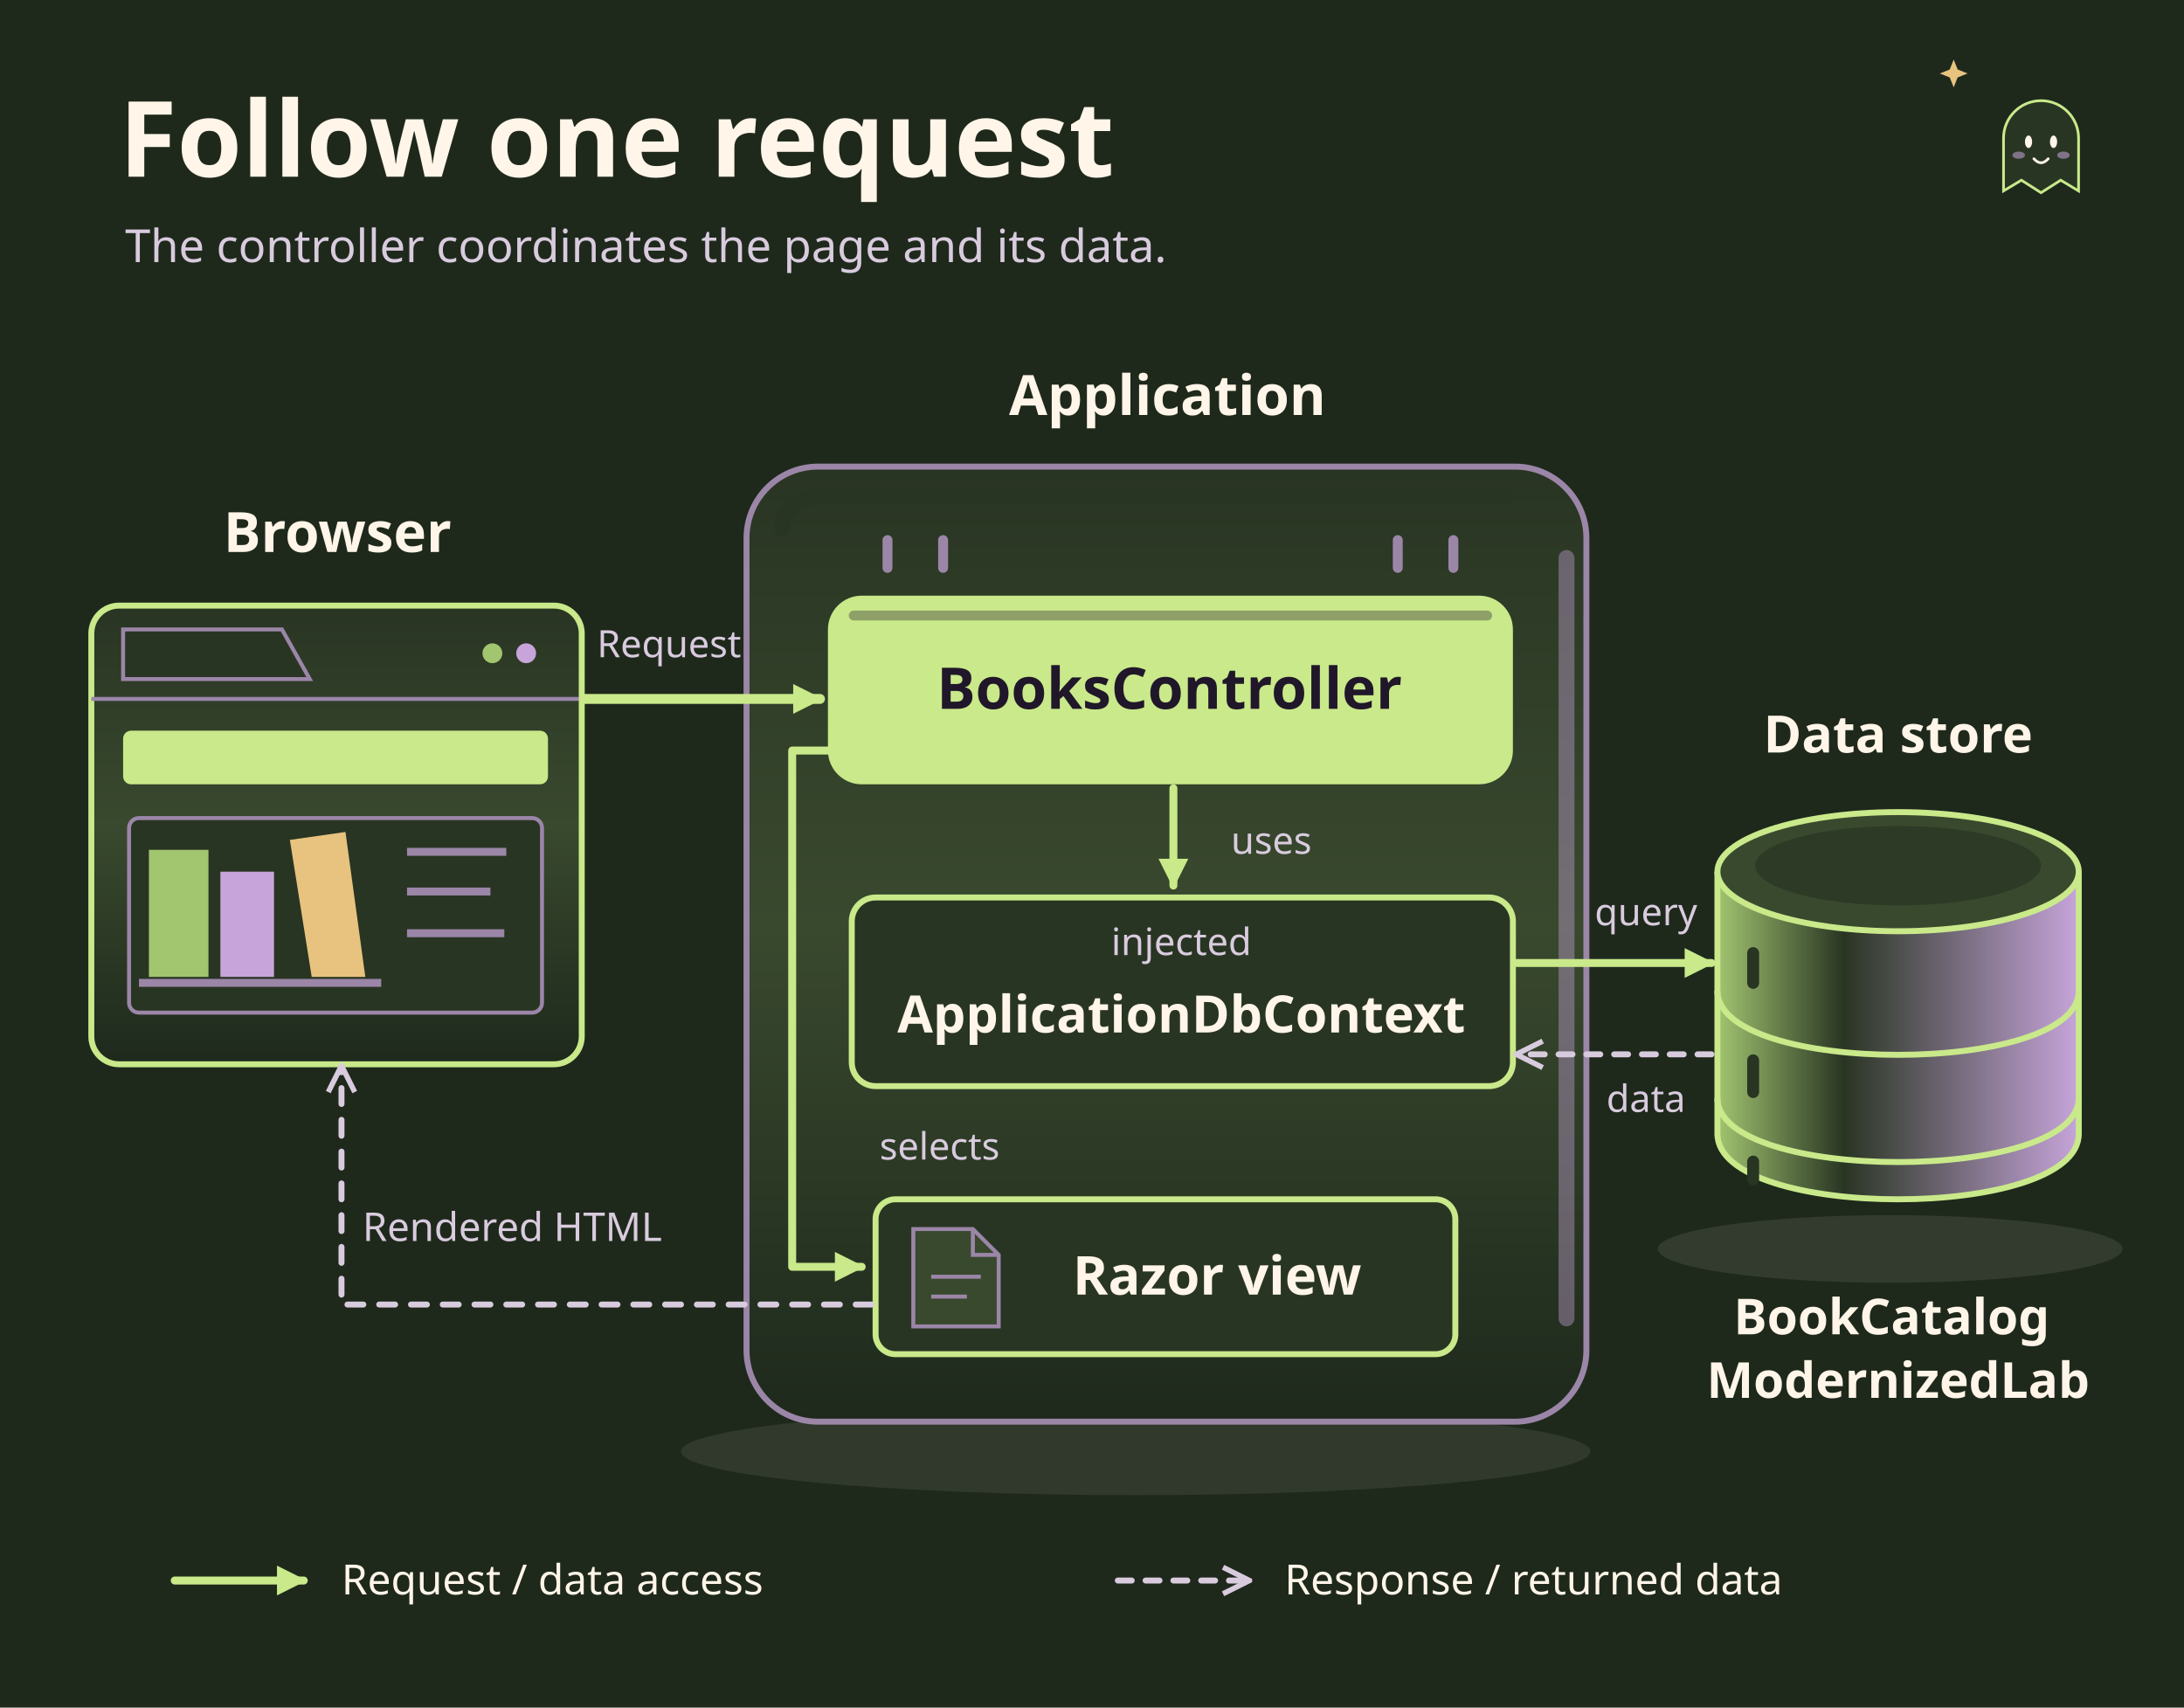
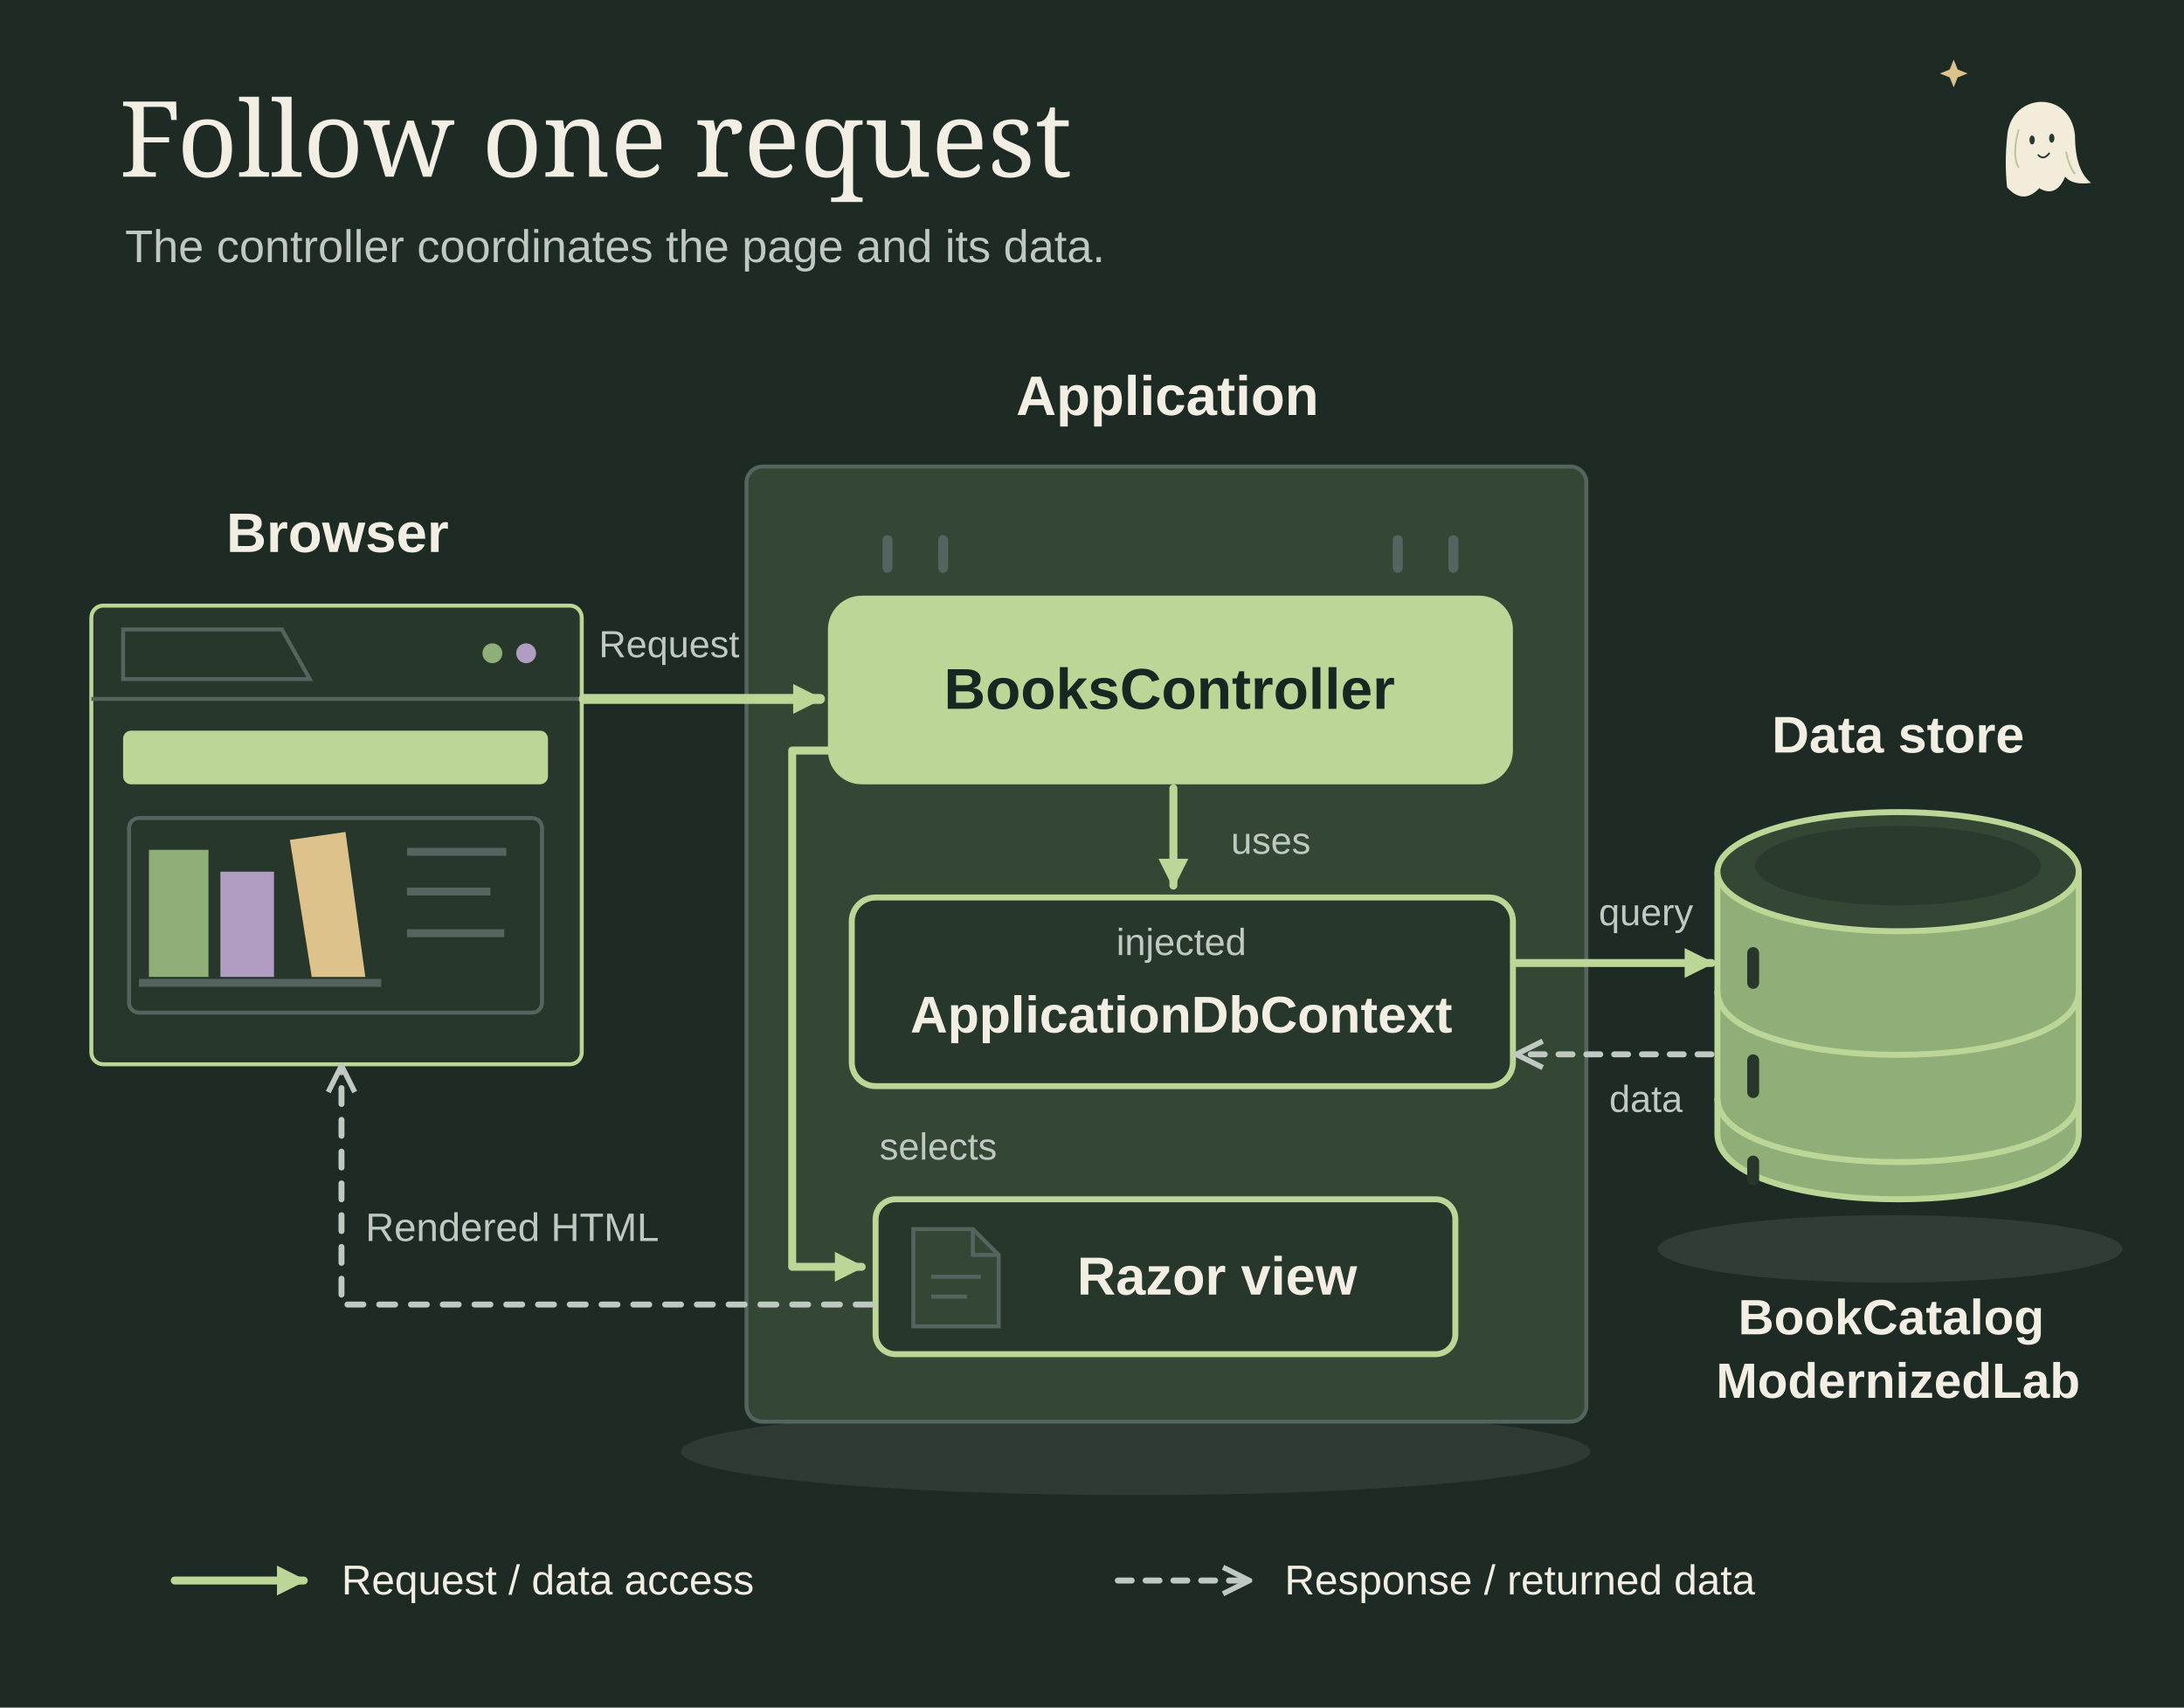
<svg xmlns="http://www.w3.org/2000/svg" width="1100" height="860" viewBox="0 0 1100 860" role="img" aria-labelledby="illustration-architecture-dark-title illustration-architecture-dark-desc" data-illustration="architecture" data-era="2000s-2010s" data-theme="dark">
  <defs>
    <marker id="illustration-architecture-dark-arrow" viewBox="0 0 12 12" refX="10" refY="6" markerWidth="18" markerHeight="18" markerUnits="userSpaceOnUse" orient="auto-start-reverse">
-       <path d="M1 1L11 6 1 11Z" fill="#c9e98a" />
+       <path d="M1 1L11 6 1 11Z" fill="#bcd698" />
    </marker>
    <marker id="illustration-architecture-dark-return" viewBox="0 0 12 12" refX="10" refY="6" markerWidth="16" markerHeight="16" markerUnits="userSpaceOnUse" orient="auto-start-reverse">
-       <path d="M1 1L11 6 1 11" fill="none" stroke="#d9cbde" stroke-width="2" />
+       <path d="M1 1L11 6 1 11" fill="none" stroke="#c0c8c2" stroke-width="2" />
    </marker>
    <marker id="illustration-architecture-dark-trail" viewBox="0 0 12 12" refX="10" refY="6" markerWidth="18" markerHeight="18" markerUnits="userSpaceOnUse" orient="auto">
-       <path d="M1 1L11 6 1 11Z" fill="#293523" />
+       <path d="M1 1L11 6 1 11Z" fill="#27372b" />
    </marker>
-     <linearGradient id="illustration-architecture-dark-glass" x1="0" y1="0" x2="0" y2="1">
-       <stop stop-color="#293523" />
-       <stop offset=".48" stop-color="#39492e" />
-       <stop offset="1" stop-color="#1e291c" />
-     </linearGradient>
-     <linearGradient id="illustration-architecture-dark-metal" x1="0" y1="0" x2="1" y2="0">
-       <stop stop-color="#a2c570" />
-       <stop offset=".35" stop-color="#293523" />
-       <stop offset="1" stop-color="#c7a5db" />
-     </linearGradient>
  </defs>
-   <rect width="1100" height="860" fill="#1e291c" />
-   <text x="60" y="89" fill="#fff5e8" font-size="53" font-weight="700" text-anchor="start" font-family="Trebuchet MS, Verdana, sans-serif" letter-spacing="0">
+   <rect width="1100" height="860" fill="#1d2b24" />
+   <text x="60" y="89" fill="#f2eee4" font-size="53" font-weight="400" text-anchor="start" font-family="Georgia, serif" letter-spacing="0">
    <tspan x="60" dy="0">Follow one request</tspan>
  </text>
-   <text x="63" y="132" fill="#d9cbde" font-size="23" font-weight="400" text-anchor="start" font-family="Trebuchet MS, Verdana, sans-serif" letter-spacing="0">
+   <text x="63" y="132" fill="#c0c8c2" font-size="23" font-weight="400" text-anchor="start" font-family="Segoe UI, Arial, sans-serif" letter-spacing="0">
    <tspan x="63" dy="0">The controller coordinates the page and its data.</tspan>
  </text>
-   <ellipse cx="572" cy="731" rx="229" ry="22" fill="#fff5e8" opacity=".08" />
-   <ellipse cx="952" cy="629" rx="117" ry="17" fill="#fff5e8" opacity=".09" />
-   <rect x="376" y="235" width="423" height="481" rx="36" fill="url(#illustration-architecture-dark-glass)" stroke="#9b86a8" stroke-width="3" />
-   <path d="M394 266Q395 250 416 250H759" fill="none" stroke="#293523" stroke-width="8" stroke-linecap="round" />
-   <path d="M789 281v383" stroke="#c7a5db" stroke-width="8" stroke-linecap="round" opacity=".4" />
-   <text x="588" y="209" fill="#fff5e8" font-size="28" font-weight="700" text-anchor="middle" font-family="Trebuchet MS, Verdana, sans-serif" letter-spacing="0">
+   <ellipse cx="572" cy="731" rx="229" ry="22" fill="#f2eee4" opacity=".08" />
+   <ellipse cx="952" cy="629" rx="117" ry="17" fill="#f2eee4" opacity=".09" />
+   <rect x="376" y="235" width="423" height="481" rx="8" fill="#344735" stroke="#54645f" stroke-width="2" />
+   <text x="588" y="209" fill="#f2eee4" font-size="28" font-weight="700" text-anchor="middle" font-family="Segoe UI, Arial, sans-serif" letter-spacing="0">
    <tspan x="588" dy="0">Application</tspan>
  </text>
  <g transform="translate(46 305)">
-     <rect width="247" height="231" rx="14" fill="url(#illustration-architecture-dark-glass)" stroke="#c9e98a" stroke-width="3" />
-     <path d="M0 47H247" stroke="#9b86a8" stroke-width="2" />
-     <path d="M16 12h80l14 25H16Z" fill="#293523" stroke="#9b86a8" stroke-width="2" />
-     <circle cx="202" cy="24" r="5" fill="#a2c570" />
-     <circle cx="219" cy="24" r="5" fill="#c7a5db" />
-     <rect x="16" y="63" width="214" height="27" rx="4" fill="#c9e98a" />
-     <rect x="19" y="107" width="208" height="98" rx="5" fill="#293523" stroke="#9b86a8" stroke-width="2" />
-     <path d="M29 123h30v64H29Z" fill="#a2c570" />
-     <path d="M65 134h27v53H65Z" fill="#c7a5db" />
-     <path d="M100 118l28-4 10 73h-27Z" fill="#e7c37f" />
-     <path d="M24 190H146M159 124h50M159 144h42M159 165h49" stroke="#9b86a8" stroke-width="4" />
+     <rect width="247" height="231" rx="6" fill="#27372b" stroke="#bcd698" stroke-width="2" />
+     <path d="M0 47H247" stroke="#54645f" stroke-width="2" />
+     <path d="M16 12h80l14 25H16Z" fill="#27372b" stroke="#54645f" stroke-width="2" />
+     <circle cx="202" cy="24" r="5" fill="#8fae78" />
+     <circle cx="219" cy="24" r="5" fill="#b19cc2" />
+     <rect x="16" y="63" width="214" height="27" rx="4" fill="#bcd698" />
+     <rect x="19" y="107" width="208" height="98" rx="5" fill="#27372b" stroke="#54645f" stroke-width="2" />
+     <path d="M29 123h30v64H29Z" fill="#8fae78" />
+     <path d="M65 134h27v53H65Z" fill="#b19cc2" />
+     <path d="M100 118l28-4 10 73h-27Z" fill="#ddc38b" />
+     <path d="M24 190H146M159 124h50M159 144h42M159 165h49" stroke="#54645f" stroke-width="4" />
  </g>
-   <text x="170" y="278" fill="#fff5e8" font-size="28" font-weight="700" text-anchor="middle" font-family="Trebuchet MS, Verdana, sans-serif" letter-spacing="0">
+   <text x="170" y="278" fill="#f2eee4" font-size="28" font-weight="700" text-anchor="middle" font-family="Segoe UI, Arial, sans-serif" letter-spacing="0">
    <tspan x="170" dy="0">Browser</tspan>
  </text>
-   <path d="M294 352H413" fill="none" stroke="#c9e98a" stroke-width="5" stroke-linecap="round" stroke-linejoin="round" opacity="1" marker-end="url(#illustration-architecture-dark-arrow)" />
-   <text x="337" y="331" fill="#d9cbde" font-size="19" font-weight="400" text-anchor="middle" font-family="Trebuchet MS, Verdana, sans-serif" letter-spacing="0">
+   <path d="M294 352H413" fill="none" stroke="#bcd698" stroke-width="5" stroke-linecap="round" stroke-linejoin="round" opacity="1" marker-end="url(#illustration-architecture-dark-arrow)" />
+   <text x="337" y="331" fill="#c0c8c2" font-size="19" font-weight="400" text-anchor="middle" font-family="Segoe UI, Arial, sans-serif" letter-spacing="0">
    <tspan x="337" dy="0">Request</tspan>
  </text>
  <g>
-     <rect x="417" y="300" width="345" height="95" rx="17" fill="#c9e98a" />
-     <path d="M430 310H749" stroke="#21172a" stroke-opacity=".35" stroke-width="5" stroke-linecap="round" />
-     <text x="589" y="357" fill="#21172a" font-size="29" font-weight="700" text-anchor="middle" font-family="Trebuchet MS, Verdana, sans-serif" letter-spacing="0">
+     <rect x="417" y="300" width="345" height="95" rx="17" fill="#bcd698" />
+     <text x="589" y="357" fill="#172722" font-size="29" font-weight="700" text-anchor="middle" font-family="Segoe UI, Arial, sans-serif" letter-spacing="0">
      <tspan x="589" dy="0">BooksController</tspan>
    </text>
-     <path d="M447 286v-14m28 14v-14m229 14v-14m28 14v-14" stroke="#9b86a8" stroke-width="5" stroke-linecap="round" />
+     <path d="M447 286v-14m28 14v-14m229 14v-14m28 14v-14" stroke="#54645f" stroke-width="5" stroke-linecap="round" />
  </g>
-   <path d="M591 397V446" fill="none" stroke="#c9e98a" stroke-width="4" stroke-linecap="round" stroke-linejoin="round" opacity="1" marker-end="url(#illustration-architecture-dark-arrow)" />
-   <text x="620" y="430" fill="#d9cbde" font-size="19" font-weight="400" text-anchor="start" font-family="Trebuchet MS, Verdana, sans-serif" letter-spacing="0">
+   <path d="M591 397V446" fill="none" stroke="#bcd698" stroke-width="4" stroke-linecap="round" stroke-linejoin="round" opacity="1" marker-end="url(#illustration-architecture-dark-arrow)" />
+   <text x="620" y="430" fill="#c0c8c2" font-size="19" font-weight="400" text-anchor="start" font-family="Segoe UI, Arial, sans-serif" letter-spacing="0">
    <tspan x="620" dy="0">uses</tspan>
  </text>
-   <rect x="429" y="452" width="333" height="95" rx="12" fill="#293523" stroke="#c9e98a" stroke-width="3" />
-   <text x="595" y="481" fill="#d9cbde" font-size="19" font-weight="400" text-anchor="middle" font-family="Trebuchet MS, Verdana, sans-serif" letter-spacing="0">
+   <rect x="429" y="452" width="333" height="95" rx="12" fill="#27372b" stroke="#bcd698" stroke-width="3" />
+   <text x="595" y="481" fill="#c0c8c2" font-size="19" font-weight="400" text-anchor="middle" font-family="Segoe UI, Arial, sans-serif" letter-spacing="0">
    <tspan x="595" dy="0">injected</tspan>
  </text>
-   <text x="595" y="520" fill="#fff5e8" font-size="26" font-weight="700" text-anchor="middle" font-family="Trebuchet MS, Verdana, sans-serif" letter-spacing="0">
+   <text x="595" y="520" fill="#f2eee4" font-size="26" font-weight="700" text-anchor="middle" font-family="Segoe UI, Arial, sans-serif" letter-spacing="0">
    <tspan x="595" dy="0">ApplicationDbContext</tspan>
  </text>
-   <path d="M764 485H862" fill="none" stroke="#c9e98a" stroke-width="4" stroke-linecap="round" stroke-linejoin="round" opacity="1" marker-end="url(#illustration-architecture-dark-arrow)" />
-   <text x="829" y="466" fill="#d9cbde" font-size="19" font-weight="400" text-anchor="middle" font-family="Trebuchet MS, Verdana, sans-serif" letter-spacing="0">
+   <path d="M764 485H862" fill="none" stroke="#bcd698" stroke-width="4" stroke-linecap="round" stroke-linejoin="round" opacity="1" marker-end="url(#illustration-architecture-dark-arrow)" />
+   <text x="829" y="466" fill="#c0c8c2" font-size="19" font-weight="400" text-anchor="middle" font-family="Segoe UI, Arial, sans-serif" letter-spacing="0">
    <tspan x="829" dy="0">query</tspan>
  </text>
-   <path d="M862 531H765" fill="none" stroke="#d9cbde" stroke-width="3" stroke-linecap="round" stroke-linejoin="round" opacity="1" stroke-dasharray="7 7" marker-end="url(#illustration-architecture-dark-return)" />
-   <text x="829" y="560" fill="#d9cbde" font-size="19" font-weight="400" text-anchor="middle" font-family="Trebuchet MS, Verdana, sans-serif" letter-spacing="0">
+   <path d="M862 531H765" fill="none" stroke="#c0c8c2" stroke-width="3" stroke-linecap="round" stroke-linejoin="round" opacity="1" stroke-dasharray="7 7" marker-end="url(#illustration-architecture-dark-return)" />
+   <text x="829" y="560" fill="#c0c8c2" font-size="19" font-weight="400" text-anchor="middle" font-family="Segoe UI, Arial, sans-serif" letter-spacing="0">
    <tspan x="829" dy="0">data</tspan>
  </text>
  <g transform="translate(865 405)">
-     <path d="M0 34V166C0 210 182 210 182 166V34" fill="url(#illustration-architecture-dark-metal)" stroke="#c9e98a" stroke-width="3" />
-     <ellipse cx="91" cy="34" rx="91" ry="30" fill="#39492e" stroke="#c9e98a" stroke-width="3" />
-     <ellipse cx="91" cy="31" rx="72" ry="20" fill="#293523" opacity=".75" />
-     <path d="M0 94c0 43 182 43 182 0M0 148c0 43 182 43 182 0" fill="none" stroke="#c9e98a" stroke-width="3" />
-     <path d="M18 75v15m0 39v16m0 35v9" stroke="#293523" stroke-width="6" stroke-linecap="round" />
+     <path d="M0 34V166C0 210 182 210 182 166V34" fill="#8fae78" stroke="#bcd698" stroke-width="3" />
+     <ellipse cx="91" cy="34" rx="91" ry="30" fill="#344735" stroke="#bcd698" stroke-width="3" />
+     <ellipse cx="91" cy="31" rx="72" ry="20" fill="#27372b" opacity=".75" />
+     <path d="M0 94c0 43 182 43 182 0M0 148c0 43 182 43 182 0" fill="none" stroke="#bcd698" stroke-width="3" />
+     <path d="M18 75v15m0 39v16m0 35v9" stroke="#27372b" stroke-width="6" stroke-linecap="round" />
  </g>
-   <text x="956" y="379" fill="#fff5e8" font-size="26" font-weight="700" text-anchor="middle" font-family="Trebuchet MS, Verdana, sans-serif" letter-spacing="0">
+   <text x="956" y="379" fill="#f2eee4" font-size="26" font-weight="700" text-anchor="middle" font-family="Segoe UI, Arial, sans-serif" letter-spacing="0">
    <tspan x="956" dy="0">Data store</tspan>
  </text>
  <g aria-label="BookCatalogModernizedLab">
-     <text x="956" y="672" fill="#fff5e8" font-size="25" font-weight="700" text-anchor="middle" font-family="Trebuchet MS, Verdana, sans-serif" letter-spacing="0">
+     <text x="956" y="672" fill="#f2eee4" font-size="25" font-weight="700" text-anchor="middle" font-family="Segoe UI, Arial, sans-serif" letter-spacing="0">
      <tspan x="956" dy="0">BookCatalog</tspan>
      <tspan x="956" dy="32">ModernizedLab</tspan>
    </text>
  </g>
-   <path d="M418 378H399V638H434" fill="none" stroke="#c9e98a" stroke-width="4" stroke-linecap="round" stroke-linejoin="round" opacity="1" marker-end="url(#illustration-architecture-dark-arrow)" />
-   <text x="443" y="584" fill="#d9cbde" font-size="19" font-weight="400" text-anchor="start" font-family="Trebuchet MS, Verdana, sans-serif" letter-spacing="0">
+   <path d="M418 378H399V638H434" fill="none" stroke="#bcd698" stroke-width="4" stroke-linecap="round" stroke-linejoin="round" opacity="1" marker-end="url(#illustration-architecture-dark-arrow)" />
+   <text x="443" y="584" fill="#c0c8c2" font-size="19" font-weight="400" text-anchor="start" font-family="Segoe UI, Arial, sans-serif" letter-spacing="0">
    <tspan x="443" dy="0">selects</tspan>
  </text>
-   <rect x="441" y="604" width="292" height="78" rx="10" fill="#293523" stroke="#c9e98a" stroke-width="3" />
-   <path d="M460 619h30l13 13v36h-43Z" fill="#39492e" stroke="#9b86a8" stroke-width="2" />
-   <path d="M490 619v13h13M469 643h25m-25 10h18" fill="none" stroke="#9b86a8" stroke-width="2" />
-   <text x="613" y="652" fill="#fff5e8" font-size="27" font-weight="700" text-anchor="middle" font-family="Trebuchet MS, Verdana, sans-serif" letter-spacing="0">
+   <rect x="441" y="604" width="292" height="78" rx="10" fill="#27372b" stroke="#bcd698" stroke-width="3" />
+   <path d="M460 619h30l13 13v36h-43Z" fill="#344735" stroke="#54645f" stroke-width="2" />
+   <path d="M490 619v13h13M469 643h25m-25 10h18" fill="none" stroke="#54645f" stroke-width="2" />
+   <text x="613" y="652" fill="#f2eee4" font-size="27" font-weight="700" text-anchor="middle" font-family="Segoe UI, Arial, sans-serif" letter-spacing="0">
    <tspan x="613" dy="0">Razor view</tspan>
  </text>
-   <path d="M439 657H172V538" fill="none" stroke="#d9cbde" stroke-width="3" stroke-linecap="round" stroke-linejoin="round" opacity="1" stroke-dasharray="8 8" marker-end="url(#illustration-architecture-dark-return)" />
-   <text x="258" y="625" fill="#d9cbde" font-size="20" font-weight="400" text-anchor="middle" font-family="Trebuchet MS, Verdana, sans-serif" letter-spacing="0">
+   <path d="M439 657H172V538" fill="none" stroke="#c0c8c2" stroke-width="3" stroke-linecap="round" stroke-linejoin="round" opacity="1" stroke-dasharray="8 8" marker-end="url(#illustration-architecture-dark-return)" />
+   <text x="258" y="625" fill="#c0c8c2" font-size="20" font-weight="400" text-anchor="middle" font-family="Segoe UI, Arial, sans-serif" letter-spacing="0">
    <tspan x="258" dy="0">Rendered HTML</tspan>
  </text>
-   <path d="M88 796h65" fill="none" stroke="#c9e98a" stroke-width="4" stroke-linecap="round" stroke-linejoin="round" opacity="1" marker-end="url(#illustration-architecture-dark-arrow)" />
-   <text x="172" y="803" fill="#fff5e8" font-size="21" font-weight="400" text-anchor="start" font-family="Trebuchet MS, Verdana, sans-serif" letter-spacing="0">
+   <path d="M88 796h65" fill="none" stroke="#bcd698" stroke-width="4" stroke-linecap="round" stroke-linejoin="round" opacity="1" marker-end="url(#illustration-architecture-dark-arrow)" />
+   <text x="172" y="803" fill="#f2eee4" font-size="21" font-weight="400" text-anchor="start" font-family="Segoe UI, Arial, sans-serif" letter-spacing="0">
    <tspan x="172" dy="0">Request / data access</tspan>
  </text>
-   <path d="M563 796h65" fill="none" stroke="#d9cbde" stroke-width="3" stroke-linecap="round" stroke-linejoin="round" opacity="1" stroke-dasharray="7 7" marker-end="url(#illustration-architecture-dark-return)" />
-   <text x="647" y="803" fill="#fff5e8" font-size="21" font-weight="400" text-anchor="start" font-family="Trebuchet MS, Verdana, sans-serif" letter-spacing="0">
+   <path d="M563 796h65" fill="none" stroke="#c0c8c2" stroke-width="3" stroke-linecap="round" stroke-linejoin="round" opacity="1" stroke-dasharray="7 7" marker-end="url(#illustration-architecture-dark-return)" />
+   <text x="647" y="803" fill="#f2eee4" font-size="21" font-weight="400" text-anchor="start" font-family="Segoe UI, Arial, sans-serif" letter-spacing="0">
    <tspan x="647" dy="0">Response / returned data</tspan>
  </text>
  <g aria-hidden="true">
    <g transform="translate(1028 75) scale(0.45)">
-       <path d="M-42 47V-12a42 42 0 0 1 84 0v59L22 35 0 49-22 35Z" fill="#293523" stroke="#c9e98a" stroke-width="3" />
-       <ellipse cx="-14" cy="-8" rx="4" ry="7" fill="#fff5e8" />
-       <ellipse cx="14" cy="-8" rx="4" ry="7" fill="#fff5e8" />
-       <path d="M-8 11q8 9 16 0" fill="none" stroke="#fff5e8" stroke-width="3" stroke-linecap="round" />
-       <ellipse cx="-25" cy="7" rx="7" ry="4" fill="#c7a5db" opacity=".55" />
-       <ellipse cx="25" cy="7" rx="7" ry="4" fill="#c7a5db" opacity=".55" />
+       <path d="M-38 43q-3-27 0-56C-35-64 33-67 38-15q0 39 18 53-21 3-29-7-10 24-29 13-18 19-36-1Z" fill="#f3ecda" />
+       <path d="M-25-22q-8 29 0 43M28 3q3 16 10 25" fill="none" stroke="#8fae78" stroke-width="2" opacity=".6" />
+       <ellipse cx="-10" cy="-10" rx="3" ry="5" fill="#263b34" />
+       <ellipse cx="12" cy="-12" rx="3" ry="5" fill="#263b34" />
+       <path d="M-3 7q6 6 12-2" fill="none" stroke="#263b34" stroke-width="2" stroke-linecap="round" />
    </g>
-     <path transform="translate(984 37) scale(0.5)" d="M0-14 4-4 14 0 4 4 0 14-4 4-14 0-4-4Z" fill="#e7c37f" />
+     <path transform="translate(984 37) scale(0.5)" d="M0-14 4-4 14 0 4 4 0 14-4 4-14 0-4-4Z" fill="#ddc38b" />
  </g>
</svg>
